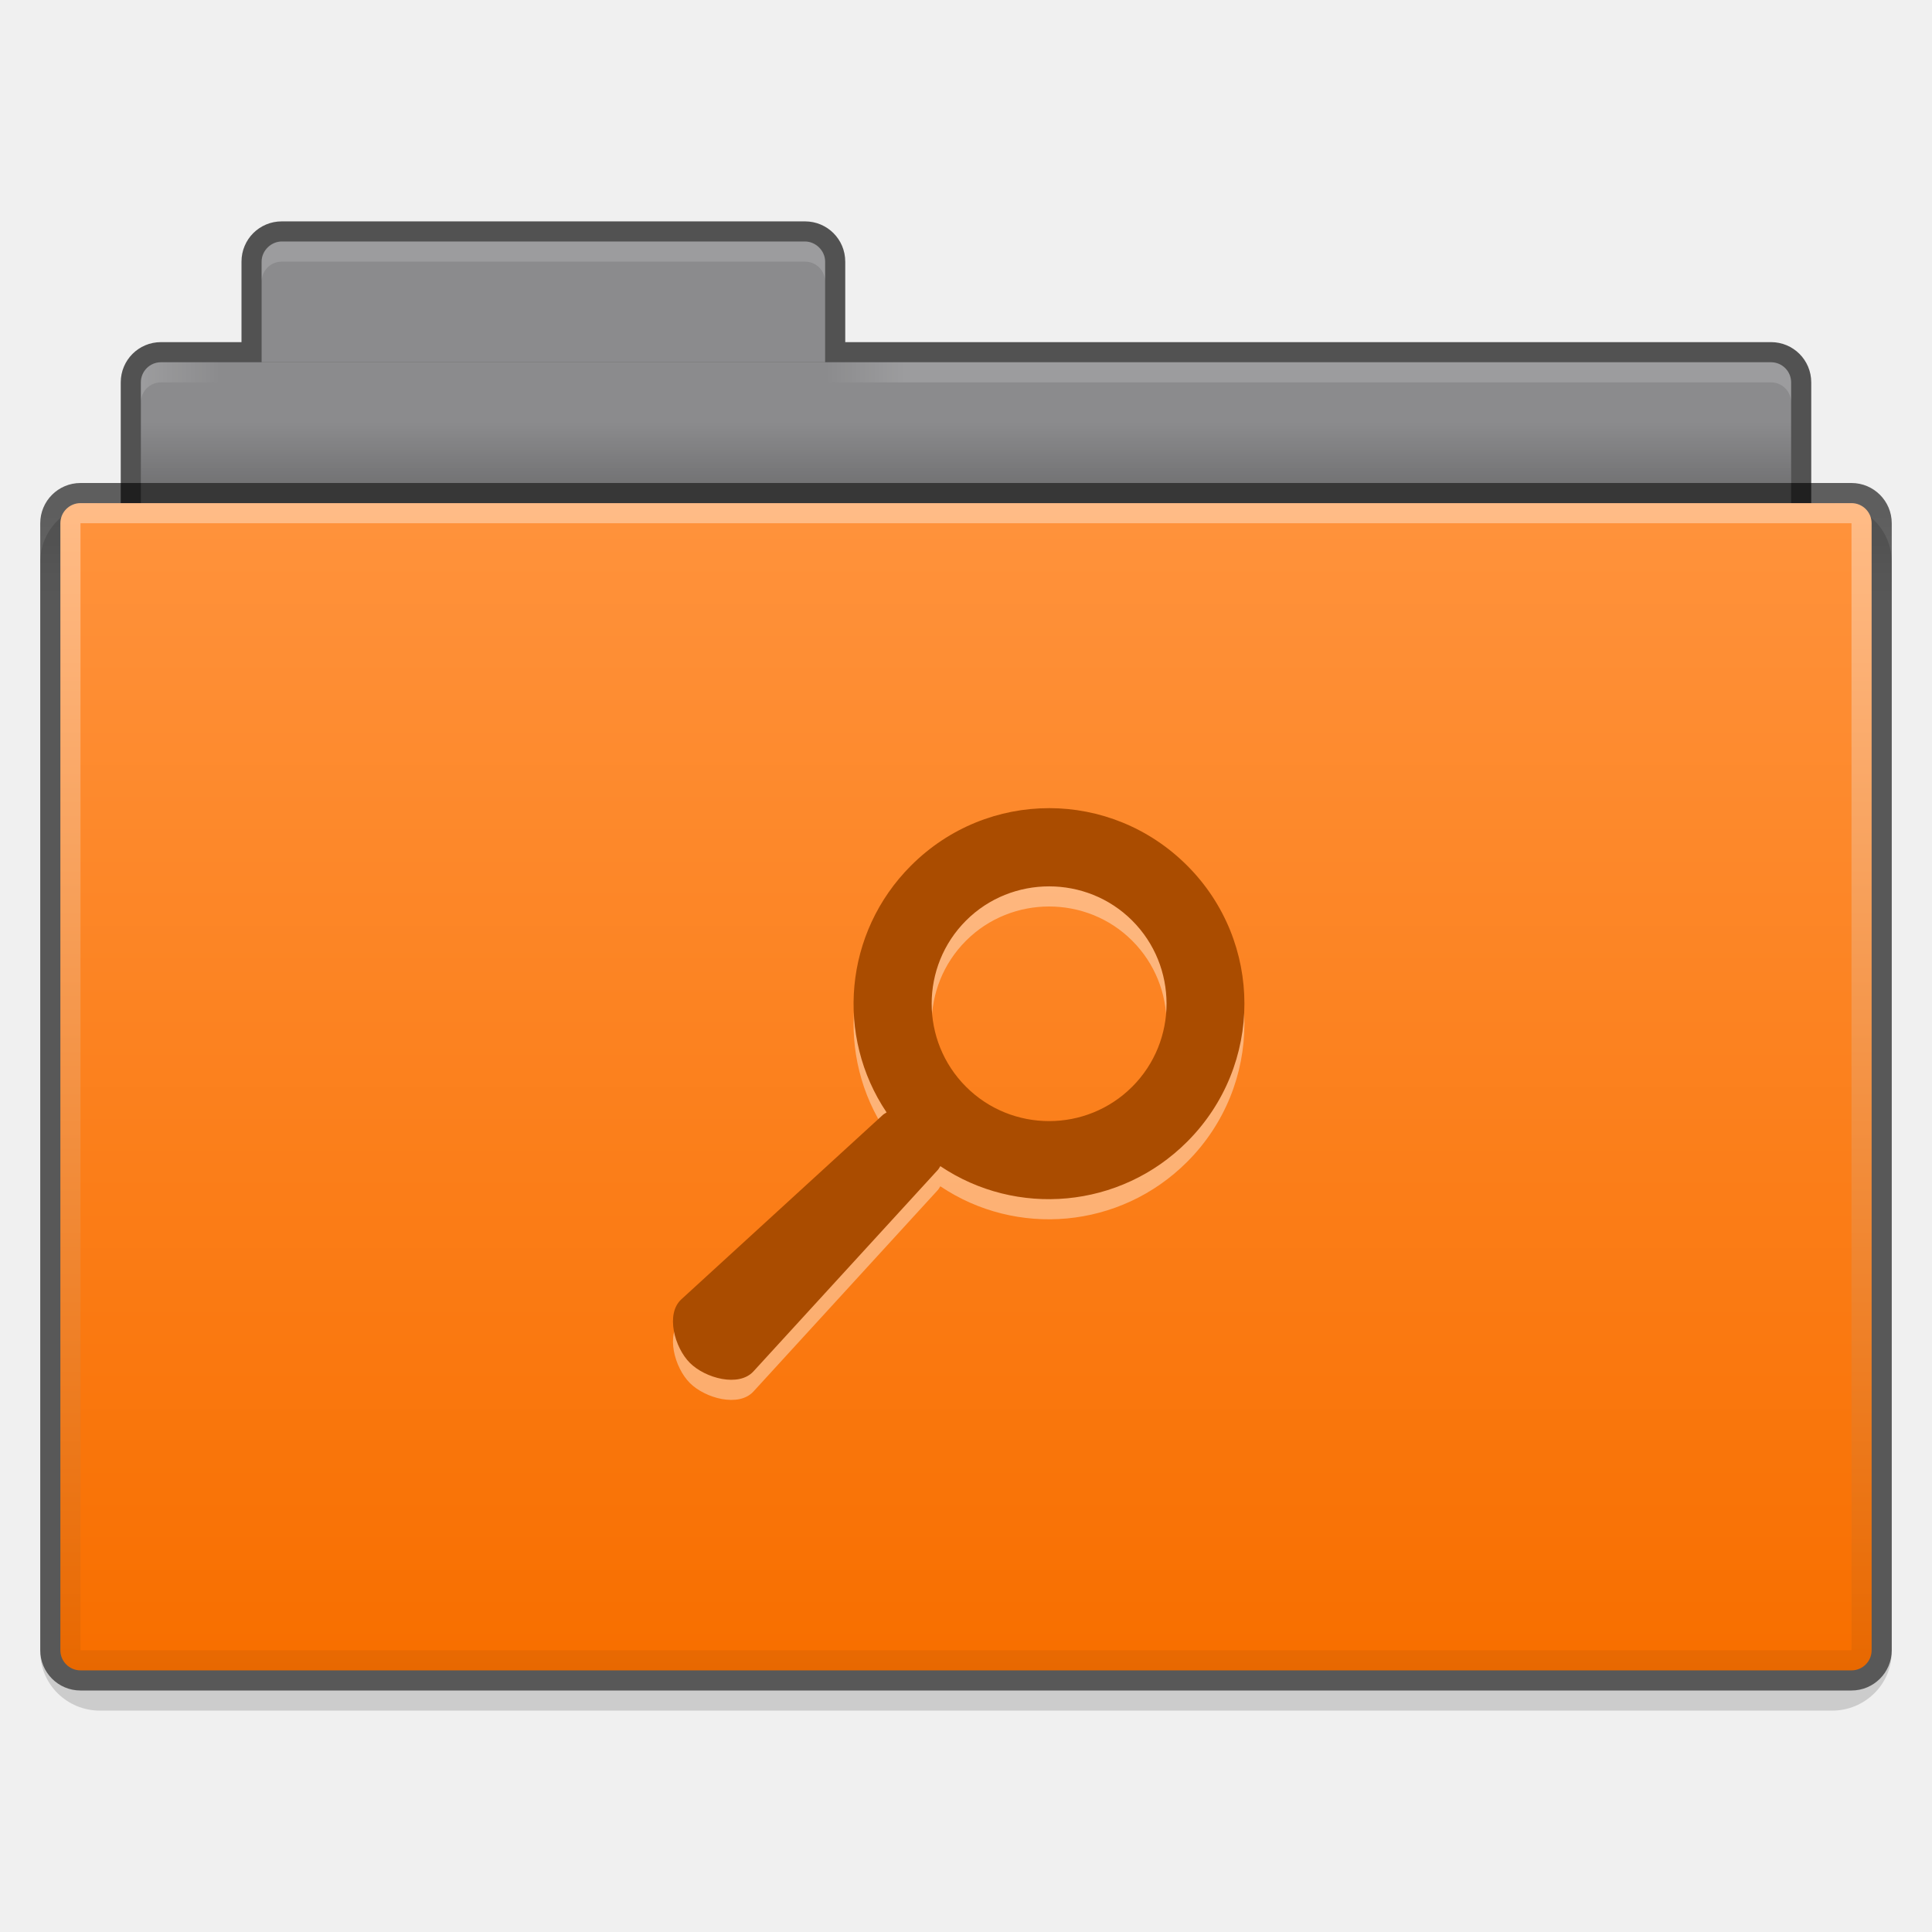
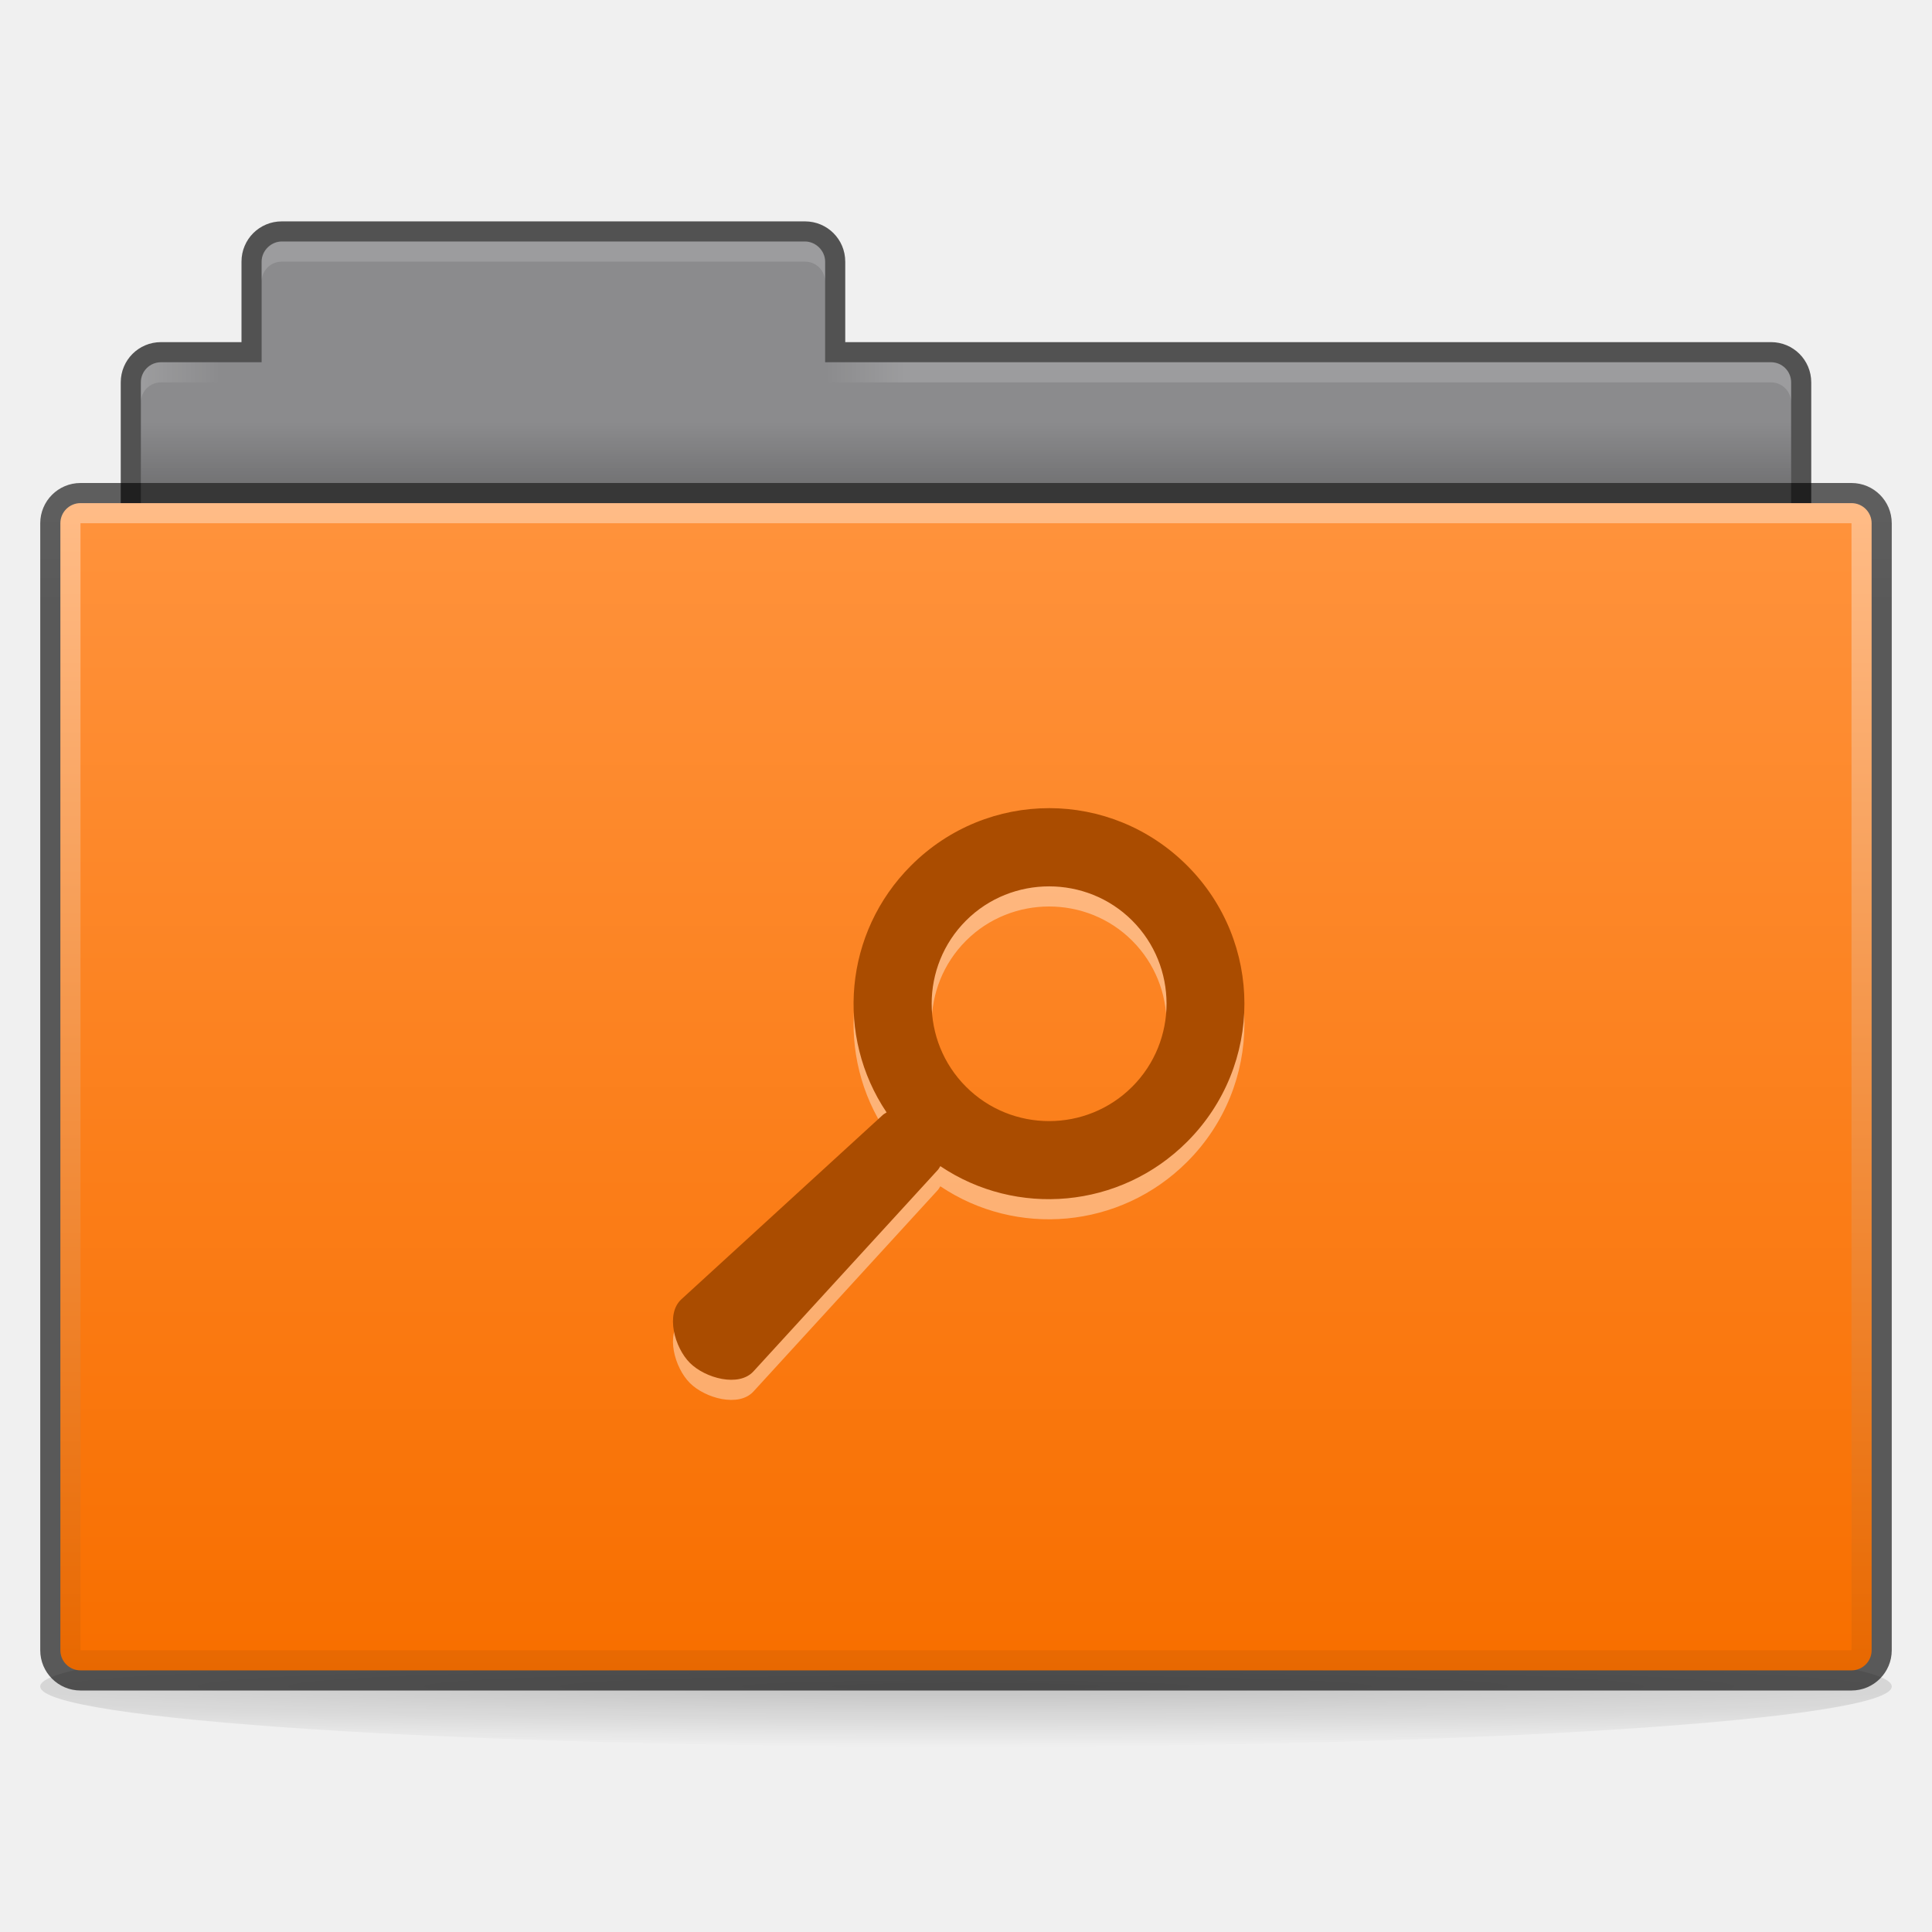
<svg xmlns="http://www.w3.org/2000/svg" xmlns:xlink="http://www.w3.org/1999/xlink" id="svg2" version="1.1" width="96" height="96" viewBox="0 0 96 96">
  <defs id="defs6">
    <linearGradient id="linearGradient4261">
      <stop style="stop-color:#000000;stop-opacity:0.608" offset="0" id="stop4263" />
-       <stop style="stop-color:#000000;stop-opacity:0.569" offset="1" id="stop4265" />
+       <stop style="stop-color:#000000;stop-opacity:0.627" offset="1" id="stop4265" />
    </linearGradient>
    <linearGradient gradientTransform="matrix(-1,0,0,1,-6.764698,-20.3631)" y2="-4" x2="53" y1="-4" x1="49" gradientUnits="userSpaceOnUse" id="linearGradient3953" xlink:href="#linearGradient3930-4" />
    <linearGradient id="linearGradient3930-4">
      <stop style="stop-color:#ffffff;stop-opacity:1;" offset="0" id="stop3932-3" />
      <stop style="stop-color:#ffffff;stop-opacity:0;" offset="1" id="stop3934-8" />
    </linearGradient>
    <linearGradient gradientTransform="translate(-98.76469,-20.3631)" xlink:href="#linearGradient3930-4" id="linearGradient3936" x1="5" y1="-4" x2="9" y2="-4" gradientUnits="userSpaceOnUse" />
    <linearGradient xlink:href="#linearGradient3829" id="linearGradient3835" x1="22" y1="11" x2="22" y2="9" gradientUnits="userSpaceOnUse" gradientTransform="matrix(2.05,0,0,1.499998,-101.9647,-35.86309)" />
    <linearGradient id="linearGradient3829">
      <stop style="stop-color:#000000;stop-opacity:1;" offset="0" id="stop3831" />
      <stop style="stop-color:#000000;stop-opacity:0;" offset="1" id="stop3833" />
    </linearGradient>
    <linearGradient xlink:href="#linearGradient3927-9" id="linearGradient3933" x1="25" y1="16" x2="25" y2="39" gradientUnits="userSpaceOnUse" gradientTransform="matrix(2.378378,0,0,2.434782,-108.6566,-56.31961)" />
    <linearGradient xlink:href="#linearGradient3789" id="linearGradient3965" x1="25" y1="27" x2="25" y2="52" gradientUnits="userSpaceOnUse" gradientTransform="matrix(2.307692,0,0,2.32,-113.9185,-81.00308)" />
    <linearGradient xlink:href="#linearGradient4261" id="linearGradient3794" x1="23.5" y1="10.775" x2="23.5" y2="13.1" gradientUnits="userSpaceOnUse" gradientTransform="matrix(2.044444,0,0,1.935484,-100.8092,-38.71793)" />
    <linearGradient id="linearGradient3789">
      <stop id="stop3791" offset="0" style="stop-color:#ffbc87;stop-opacity:1;" />
      <stop id="stop3793" offset="1" style="stop-color:#e86800;stop-opacity:1;" />
    </linearGradient>
    <linearGradient id="linearGradient3927-9">
      <stop style="stop-color:#ff923b;stop-opacity:1;" offset="0" id="stop3929-2" />
      <stop style="stop-color:#f86f00;stop-opacity:1;" offset="1" id="stop3931-3" />
    </linearGradient>
+     <radialGradient xlink:href="#linearGradient4303" id="radialGradient4309-7" cx="31" cy="52.6" fx="31" fy="52.6" r="31" gradientTransform="matrix(3.467742,0,0,0.09677397,-59.5,78.70969)" gradientUnits="userSpaceOnUse" />
+     <linearGradient id="linearGradient4303">
+       <stop style="stop-color:#000000;stop-opacity:0.19" offset="0" id="stop4305" />
+       <stop id="stop4311" offset="0.7" style="stop-color:#000000;stop-opacity:0.059" />
+       <stop style="stop-color:#000000;stop-opacity:0;" offset="1" id="stop4307" />
+     </linearGradient>
  </defs>
+   <ellipse style="display:inline;opacity:1;fill:url(#radialGradient4309-7);fill-opacity:1;stroke:none;stroke-width:1.2;stroke-linecap:butt;stroke-linejoin:miter;stroke-miterlimit:4;stroke-dasharray:none;stroke-dashoffset:0;stroke-opacity:1" id="path4293-4" ry="3" rx="46" cy="83.8" cx="48" />
  <g id="g4305" transform="translate(100.7647,43.3631)">
-     <rect style="display:inline;opacity:0.15;fill:#000000;fill-opacity:1;stroke:#000000;stroke-width:0;stroke-miterlimit:4;stroke-dasharray:none;stroke-opacity:1;" id="rect3915-0" width="92" height="60" x="-98.765" y="-18.363" rx="2.968" ry="2.927" />
    <path id="rect3967" d="m -86.765,-32.363 c -1.108,0 -2,0.892 -2,2 l 0,4 -4,3e-6 c -1.108,10e-7 -2,0.892 -2,2 l 0,10 c 0,1.108 0.892,2 2,2 l 80,-2e-6 c 1.108,0 2,-0.892 2,-2 l 0,-10 c 0,-1.108 -0.892,-2 -2,-2 l -46,0 0,-4 c 0,-1.108 -0.892,-2 -2,-2 z" style="fill:#000000;fill-opacity:0.659;stroke:#000000;stroke-width:0;stroke-miterlimit:4;stroke-opacity:1;stroke-dasharray:none;display:inline" transform="translate(1.6621398e-6,-3.6441816e-7)" />
-     <rect style="display:inline;fill:#8b8b8d;fill-opacity:1;stroke:#000000;stroke-width:0;stroke-miterlimit:4;stroke-dasharray:none;stroke-opacity:1" id="rect3969" width="82" height="12" x="-93.765" y="-25.363" ry="1" />
-     <path id="rect3945" d="m -86.765,-31.363 26,1e-6 c 0.513,0 1,0.451 1,1 l 1.5e-5,5 0,0 -28,-1e-6 0,0 -1.5e-5,-5 c -10e-7,-0.54 0.48,-1 1,-1 z" style="fill:#8b8b8d;fill-opacity:1;stroke:#000000;stroke-width:0;stroke-miterlimit:4;stroke-opacity:1;display:inline" transform="translate(1.6621398e-6,-3.6441816e-7)" />
+     <path style="display:inline;fill:#8b8b8d;fill-opacity:1;stroke:#000000;stroke-width:0;stroke-miterlimit:4;stroke-dasharray:none;stroke-opacity:1" d="M 14 12 C 13.48 12 13 12.46 13 13 L 13 18 L 8 18 C 7.446 18 7 18.446 7 19 L 7 29 C 7 29.554 7.446 30 8 30 L 88 30 C 88.554 30 89 29.554 89 29 L 89 19 C 89 18.446 88.554 18 88 18 L 41 18 L 41 13 C 41 12.451 40.513 12 40 12 L 14 12 z " transform="translate(-100.7647,-43.3631)" id="rect3969" />
    <rect style="display:inline;fill:url(#linearGradient3794);fill-opacity:1.0;stroke:#000000;stroke-width:0;stroke-miterlimit:4;stroke-dasharray:none;stroke-opacity:1" id="rect3915" width="92" height="60" x="-98.765" y="-19.363" rx="2" ry="2" />
    <rect rx="1" style="display:inline;fill:url(#linearGradient3965);fill-opacity:1.0;stroke:#000000;stroke-width:0;stroke-miterlimit:4;stroke-dasharray:none;stroke-opacity:1" id="rect3957" width="90" height="58" x="-97.765" y="-18.363" ry="1" />
    <rect style="display:inline;fill:url(#linearGradient3933);fill-opacity:1.0;stroke:#000000;stroke-width:0;stroke-miterlimit:4;stroke-dasharray:none;stroke-opacity:1" id="rect3925" width="88" height="56" x="-96.765" y="-17.363" rx="0" ry="0" />
    <rect ry="0" y="-22.363" x="-93.765" height="3" width="82" id="rect3827" style="opacity:0.173;fill:url(#linearGradient3835);fill-opacity:1;stroke:#102b68;stroke-width:0;stroke-linecap:butt;stroke-linejoin:miter;stroke-miterlimit:4;stroke-opacity:1;stroke-dasharray:none;stroke-dashoffset:0;display:inline" />
    <path id="rect3891" d="m -86.765,-31.363 c -0.554,0 -1,0.446 -1,1 l 0,1 c 0,-0.554 0.446,-1 1,-1 l 26,0 c 0.554,0 1,0.446 1,1 l 0,-1 c 0,-0.554 -0.446,-1 -1,-1 z" style="opacity:0.15;fill:#ffffff;fill-opacity:1;stroke:#767779;stroke-width:0;stroke-linecap:butt;stroke-linejoin:miter;stroke-miterlimit:4;stroke-opacity:1;stroke-dasharray:none;stroke-dashoffset:0;display:inline" />
    <path id="rect3891-8" d="m -92.765,-25.363 c -0.554,0 -1,0.446 -1,1 l 0,1 c 0,-0.554 0.446,-1 1,-1 l 3,0 0,-1 z" style="display:inline;opacity:0.15;fill:url(#linearGradient3936);fill-opacity:1;stroke:#767779;stroke-width:0;stroke-linecap:butt;stroke-linejoin:miter;stroke-miterlimit:4;stroke-dasharray:none;stroke-dashoffset:0;stroke-opacity:1" />
    <path id="rect3891-8-7" d="m -12.765,-25.363 c 0.554,0 1,0.446 1,1 l 0,1 c 0,-0.554 -0.446,-1 -1,-1 l -47,-5e-6 0,-1 z" style="display:inline;opacity:0.15;fill:url(#linearGradient3953);fill-opacity:1;stroke:#767779;stroke-width:0;stroke-linecap:butt;stroke-linejoin:miter;stroke-miterlimit:4;stroke-dasharray:none;stroke-dashoffset:0;stroke-opacity:1" />
  </g>
  <path style="display:inline;fill:#ffffff;fill-opacity:1;stroke:#474f56;stroke-width:0;stroke-linecap:butt;stroke-linejoin:miter;stroke-miterlimit:4;stroke-dasharray:none;stroke-dashoffset:0;stroke-opacity:1;opacity:0.4" d="m 52.129,41.157 c -2.486,0 -4.964,0.957 -6.861,2.854 -3.34,3.34 -3.755,8.488 -1.214,12.264 -0.058,0.044 -0.127,0.071 -0.182,0.121 l -10.018,9.168 c -0.793,0.728 -0.336,2.396 0.425,3.157 0.761,0.761 2.429,1.218 3.157,0.425 L 46.604,59.128 c 0.05,-0.055 0.078,-0.124 0.121,-0.182 3.777,2.541 8.925,2.125 12.264,-1.214 3.794,-3.794 3.794,-9.928 0,-13.722 -1.897,-1.897 -4.375,-2.854 -6.861,-2.854 z m 0,3.886 c 1.492,0 2.991,0.562 4.129,1.7 2.276,2.276 2.276,5.981 0,8.257 -2.276,2.276 -5.981,2.276 -8.257,0 -2.276,-2.276 -2.276,-5.981 0,-8.257 1.138,-1.138 2.637,-1.7 4.129,-1.7 z" id="path3820-71-1-6" />
  <path style="display:inline;fill:#aa4c00;fill-opacity:1;stroke:#474f56;stroke-width:0;stroke-linecap:butt;stroke-linejoin:miter;stroke-miterlimit:4;stroke-dasharray:none;stroke-dashoffset:0;stroke-opacity:1" d="m 52.129,40.157 c -2.486,0 -4.964,0.957 -6.861,2.854 -3.34,3.34 -3.755,8.488 -1.214,12.264 -0.058,0.044 -0.127,0.071 -0.182,0.121 l -10.018,9.168 c -0.793,0.728 -0.336,2.396 0.425,3.157 0.761,0.761 2.429,1.218 3.157,0.425 l 9.168,-10.018 c 0.05,-0.055 0.078,-0.124 0.121,-0.182 3.777,2.541 8.925,2.125 12.264,-1.214 3.794,-3.794 3.794,-9.928 0,-13.722 -1.897,-1.897 -4.375,-2.854 -6.861,-2.854 z m 0,3.886 c 1.492,0 2.991,0.562 4.129,1.7 2.276,2.276 2.276,5.981 0,8.257 -2.276,2.276 -5.981,2.276 -8.257,0 -2.276,-2.276 -2.276,-5.981 0,-8.257 1.138,-1.138 2.637,-1.7 4.129,-1.7 z" id="path3820-71-1" />
</svg>
